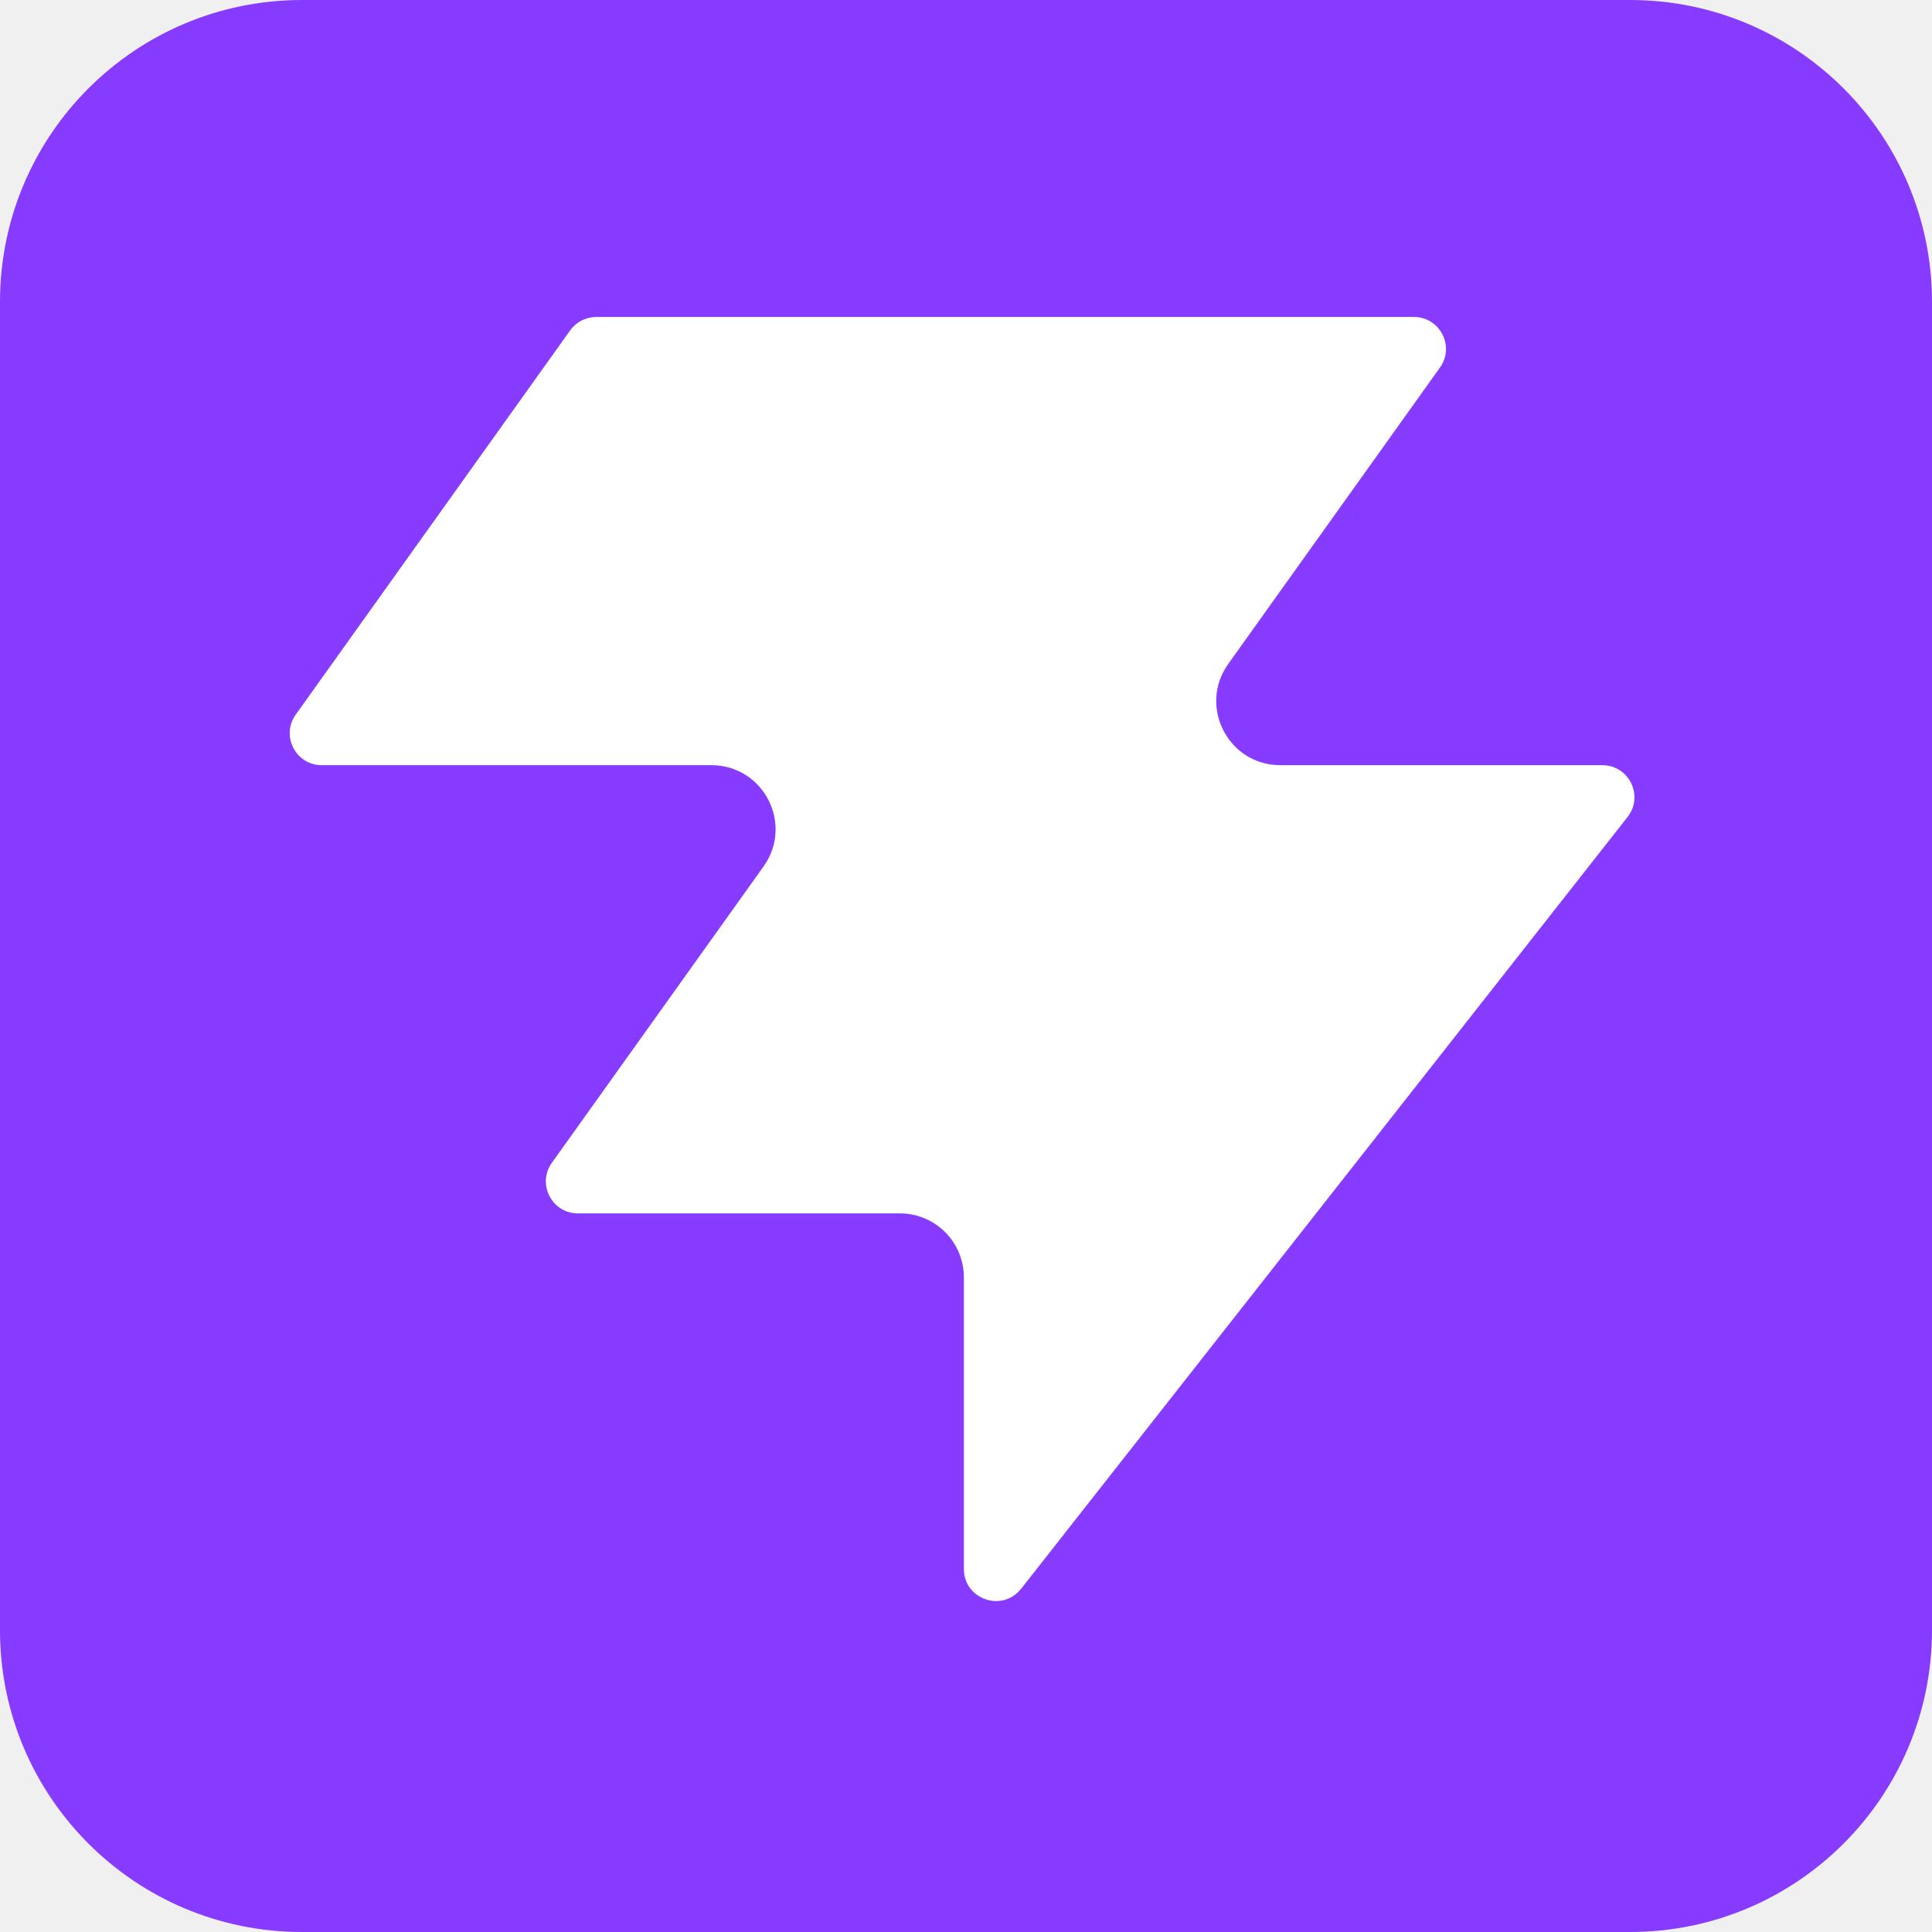
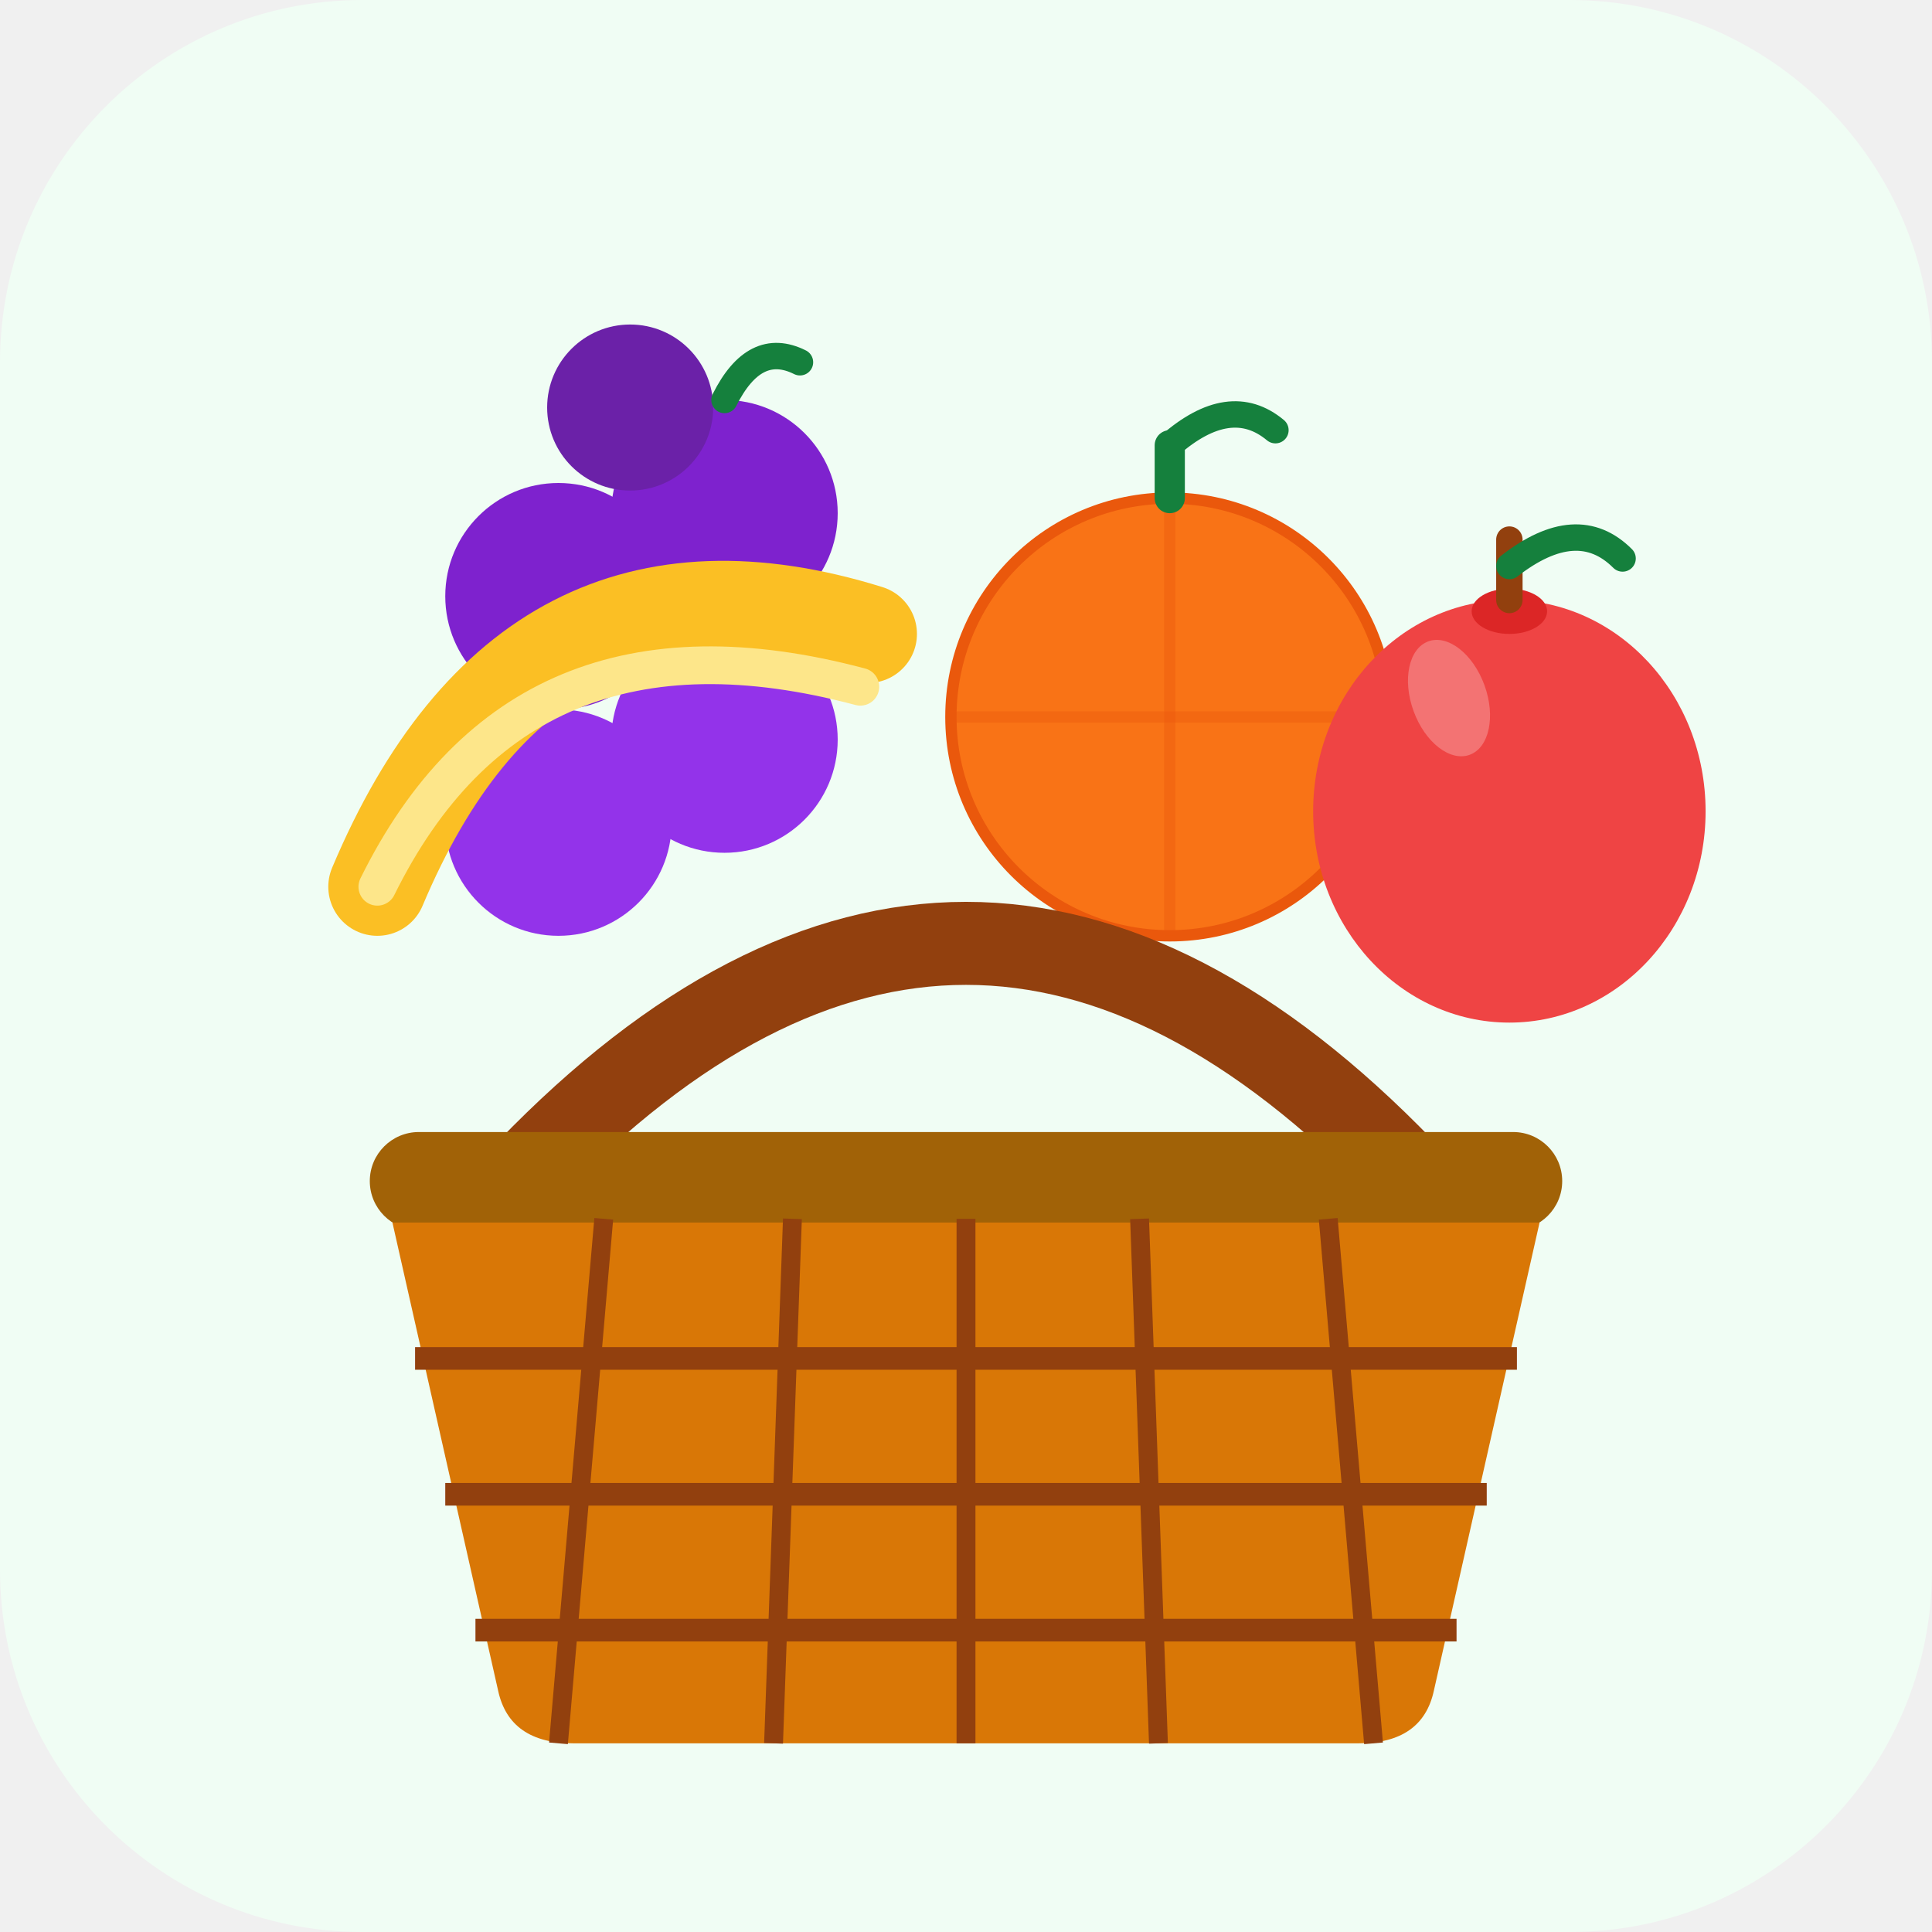
<svg xmlns="http://www.w3.org/2000/svg" viewBox="0 0 512 512">
-   <rect width="512" height="512" rx="80" fill="#863bff" />
-   <g transform="translate(76, 84) scale(7.5)">
-     <path fill="white" d="M25.946 44.938c-.664.845-2.021.375-2.021-.698V33.937a2.26 2.26 0 0 0-2.262-2.262H10.287c-.92 0-1.456-1.04-.92-1.788l7.48-10.471c1.07-1.497 0-3.578-1.842-3.578H1.237c-.92 0-1.456-1.04-.92-1.788L10.013.474c.214-.297.556-.474.92-.474h28.894c.92 0 1.456 1.04.92 1.788l-7.48 10.471c-1.07 1.498 0 3.579 1.842 3.579h11.377c.943 0 1.473 1.088.89 1.83L25.947 44.94z" />
-   </g>
+   <rect width="512" height="512" rx="96" fill="#f0fdf4" />
+   <circle cx="148" cy="218" r="30" fill="#9333ea" />
+   <circle cx="192" cy="196" r="30" fill="#9333ea" />
+   <circle cx="148" cy="158" r="30" fill="#7e22ce" />
+   <circle cx="192" cy="136" r="30" fill="#7e22ce" />
+   <circle cx="167" cy="108" r="22" fill="#6b21a8" />
+   <path d="M 192 106 Q 200 90 212 96" stroke="#15803d" stroke-width="7" fill="none" stroke-linecap="round" />
+   <path d="M 100 235 Q 140 140 230 168" stroke="#fbbf24" stroke-width="26" fill="none" stroke-linecap="round" />
+   <path d="M 100 235 Q 138 158 228 182" stroke="#fde68a" stroke-width="10" fill="none" stroke-linecap="round" />
+   <circle cx="310" cy="190" r="58" fill="#f97316" />
+   <circle cx="310" cy="190" r="58" fill="none" stroke="#ea580c" stroke-width="3" />
+   <line x1="310" y1="132" x2="310" y2="248" stroke="#ea580c" stroke-width="3" opacity="0.4" />
+   <line x1="252" y1="190" x2="368" y2="190" stroke="#ea580c" stroke-width="3" opacity="0.4" />
+   <line x1="310" y1="132" x2="310" y2="118" stroke="#15803d" stroke-width="8" stroke-linecap="round" />
+   <path d="M 310 118 Q 326 104 338 114" stroke="#15803d" stroke-width="7" fill="none" stroke-linecap="round" />
+   <ellipse cx="400" cy="215" rx="52" ry="56" fill="#ef4444" />
+   <ellipse cx="400" cy="162" rx="10" ry="6" fill="#dc2626" />
+   <line x1="400" y1="159" x2="400" y2="143" stroke="#92400e" stroke-width="7" stroke-linecap="round" />
+   <path d="M 400 150 Q 418 136 430 148" stroke="#15803d" stroke-width="7" fill="none" stroke-linecap="round" />
+   <ellipse cx="384" cy="185" rx="10" ry="16" fill="white" opacity="0.25" transform="rotate(-20 384 185)" />
+   <path d="M 140 310 Q 256 190 372 310" stroke="#92400e" stroke-width="22" fill="none" stroke-linecap="round" />
+   <rect x="98" y="300" width="316" height="26" rx="13" fill="#a16207" />
+   <path d="M 104 324 L 132 448 Q 135 462 152 462 L 360 462 Q 377 462 380 448 L 408 324 Z" fill="#d97706" />
+   <line x1="110" y1="360" x2="402" y2="360" stroke="#92400e" stroke-width="6" />
+   <line x1="118" y1="396" x2="394" y2="396" stroke="#92400e" stroke-width="6" />
+   <line x1="126" y1="432" x2="386" y2="432" stroke="#92400e" stroke-width="6" />
+   <line x1="160" y1="323" x2="148" y2="462" stroke="#92400e" stroke-width="5" />
+   <line x1="210" y1="323" x2="205" y2="462" stroke="#92400e" stroke-width="5" />
+   <line x1="256" y1="323" x2="256" y2="462" stroke="#92400e" stroke-width="5" />
+   <line x1="302" y1="323" x2="307" y2="462" stroke="#92400e" stroke-width="5" />
+   <line x1="352" y1="323" x2="364" y2="462" stroke="#92400e" stroke-width="5" />
</svg>
